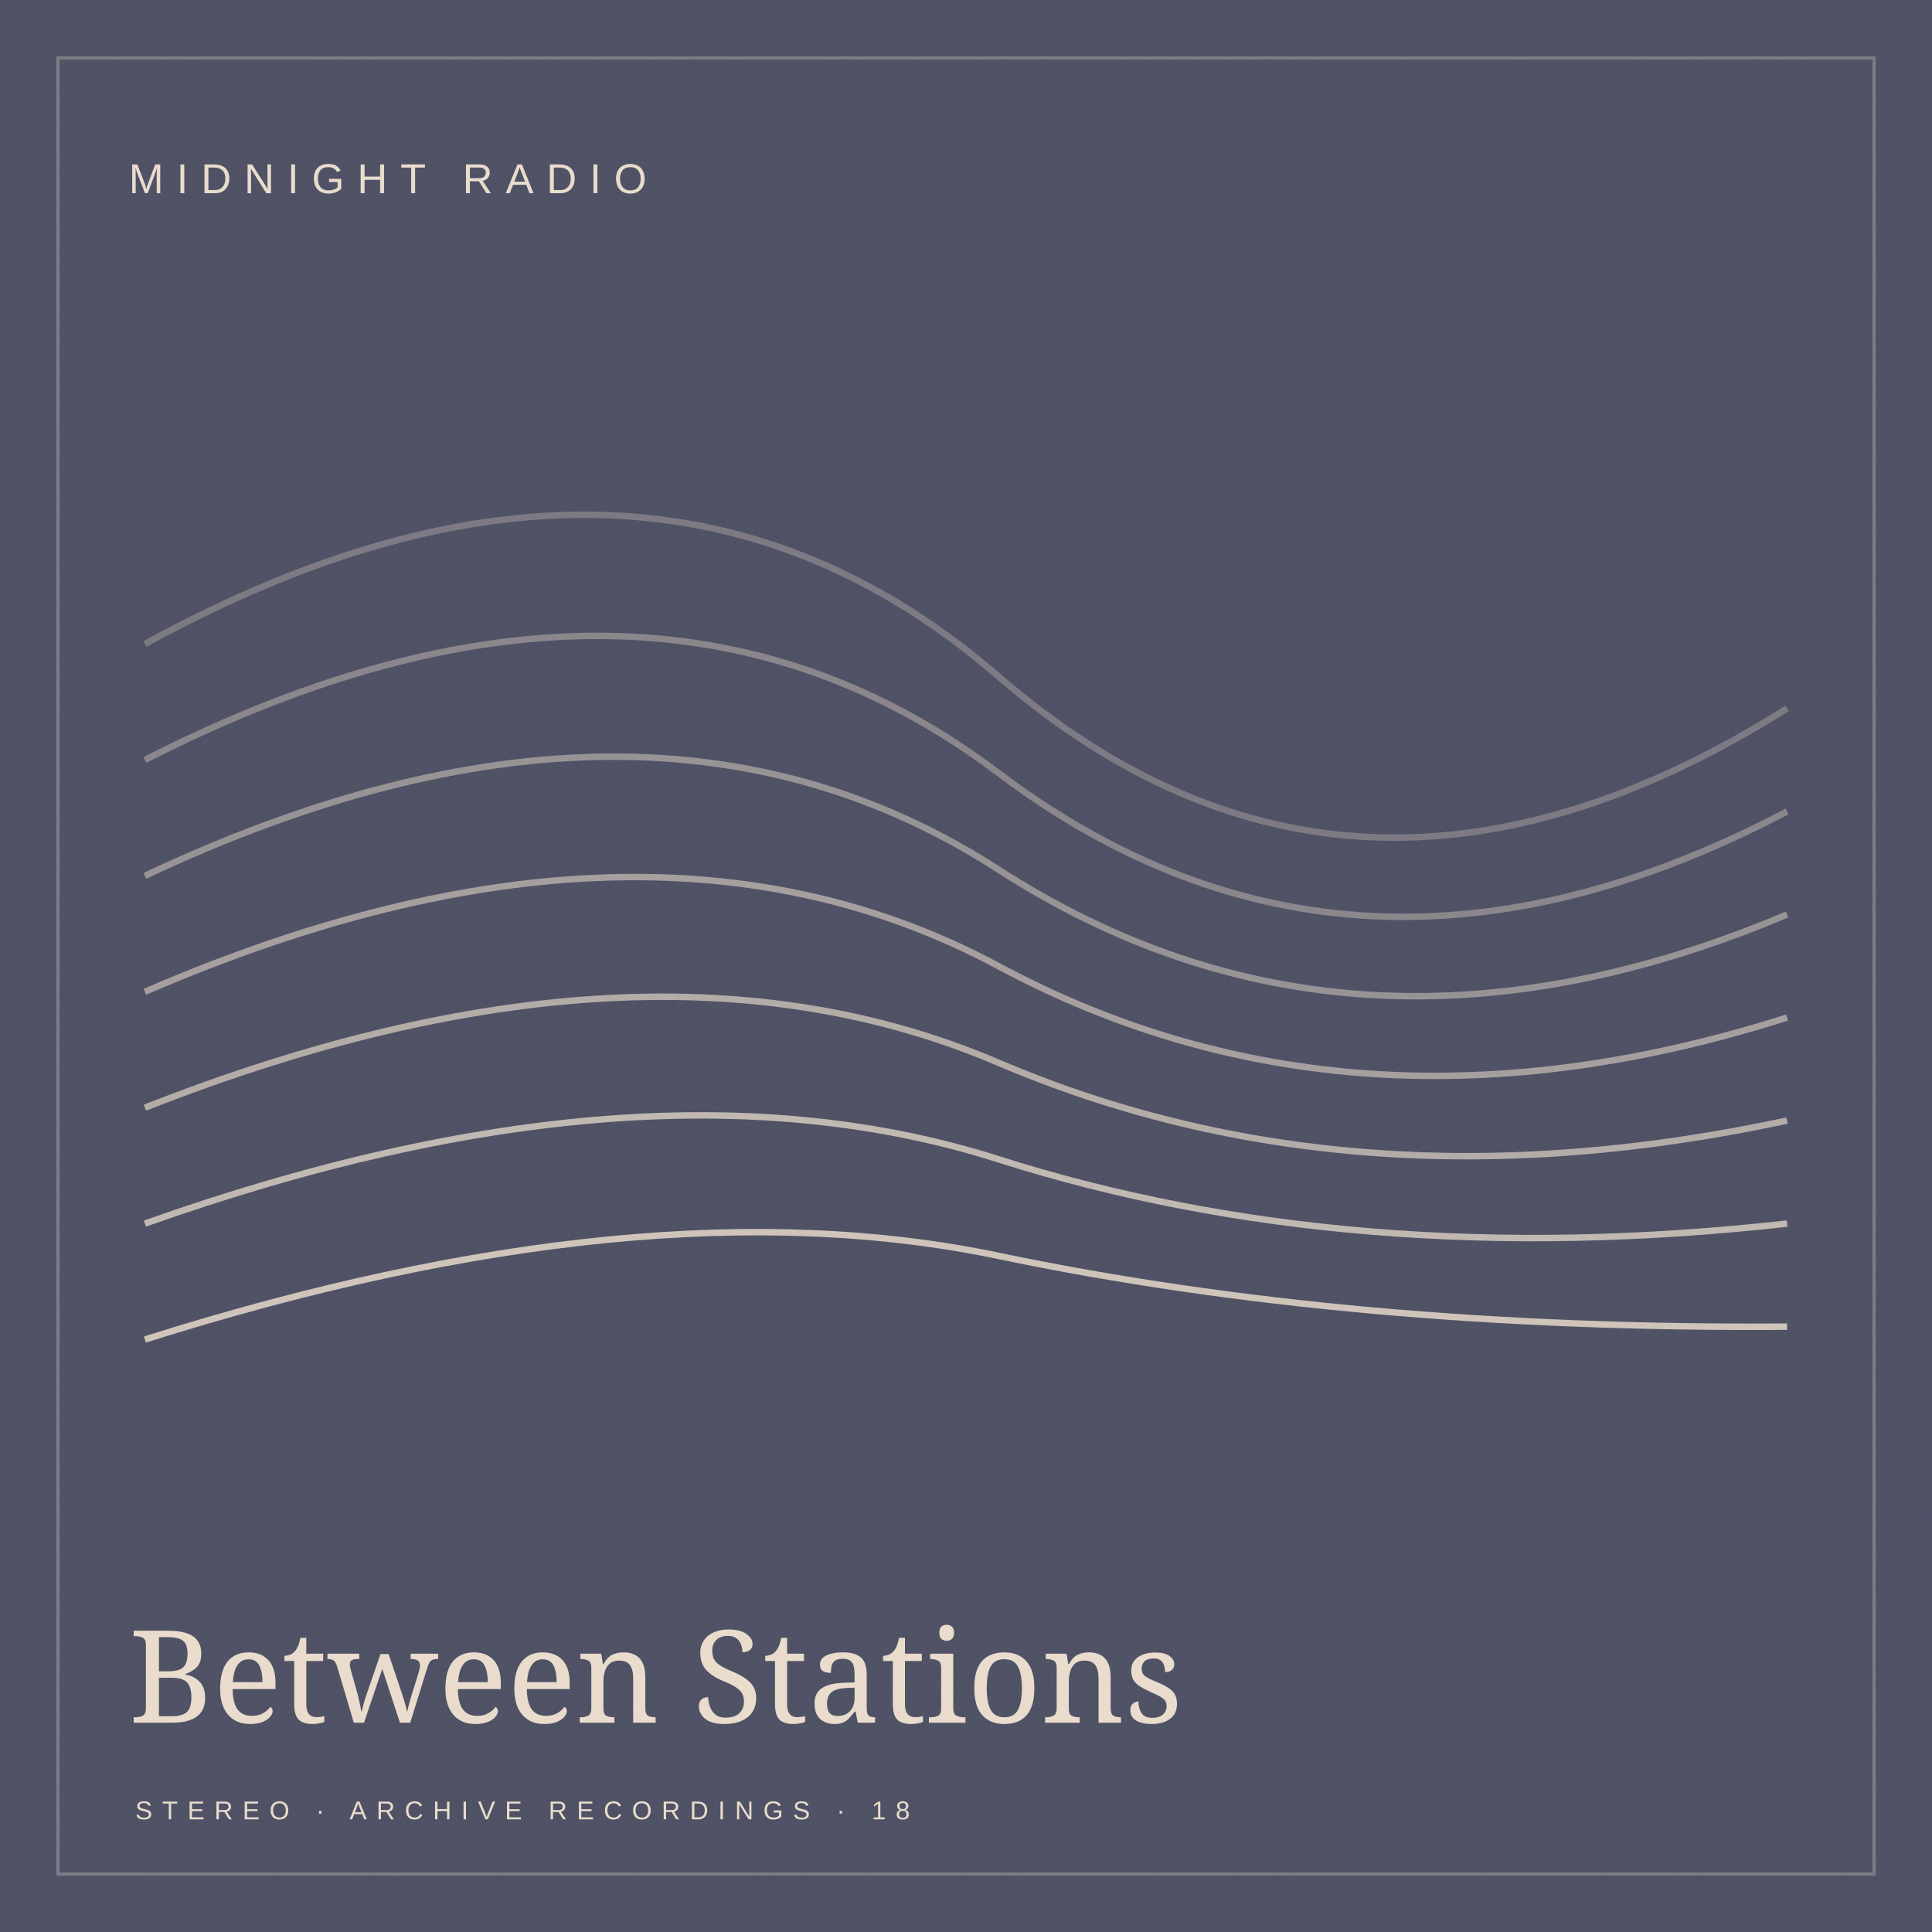
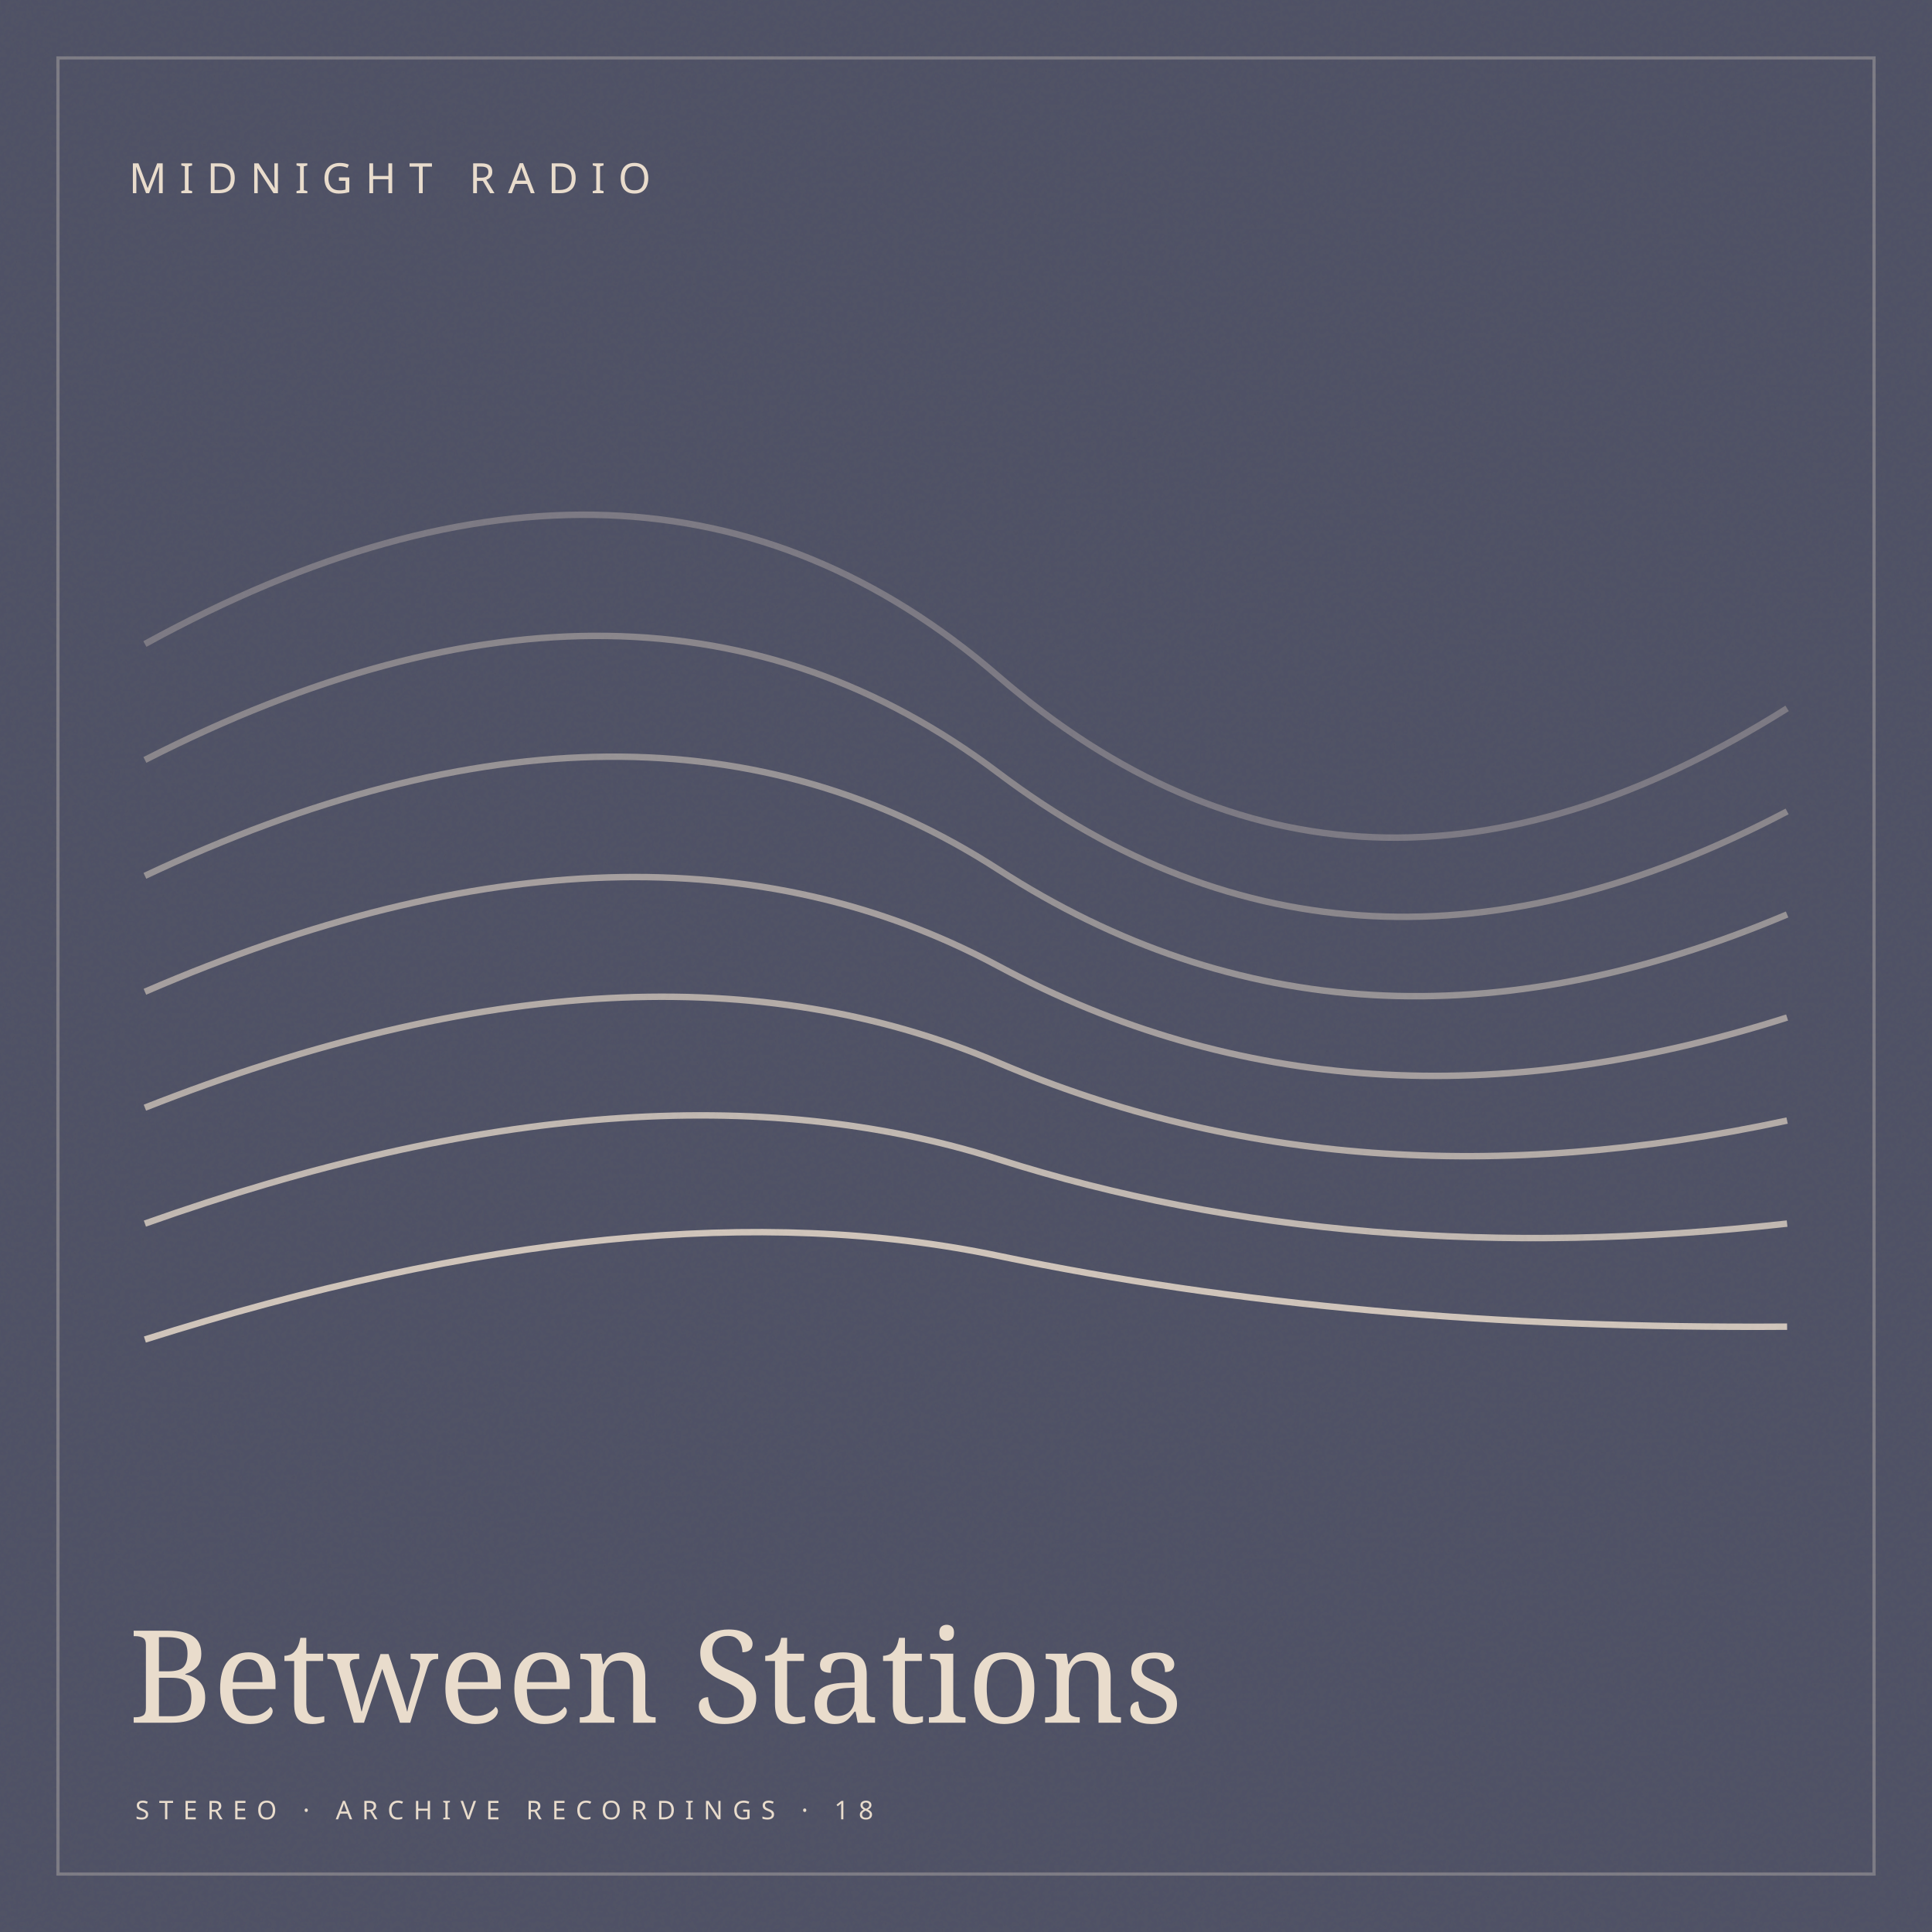
<svg xmlns="http://www.w3.org/2000/svg" width="1000" height="1000" viewBox="0 0 600 600">
  <defs>
    <filter id="grain">
      <feTurbulence type="fractalNoise" baseFrequency=".62" numOctaves="3" stitchTiles="stitch" />
      <feColorMatrix type="saturate" values="0" />
      <feComponentTransfer>
        <feFuncA type="linear" slope=".09" />
      </feComponentTransfer>
      <feBlend in="SourceGraphic" mode="multiply" />
    </filter>
  </defs>
  <rect width="600" height="600" fill="#515366" />
  <g filter="url(#grain)">
    <rect width="600" height="600" fill="#515366" />
    <path d="M45 200Q200 115 310 210T555 220" stroke="#e9dccc" stroke-width="2" fill="none" opacity="0.3" />
    <path d="M45 236Q200 157 310 240T555 252" stroke="#e9dccc" stroke-width="2" fill="none" opacity="0.39" />
    <path d="M45 272Q200 199 310 270T555 284" stroke="#e9dccc" stroke-width="2" fill="none" opacity="0.48" />
    <path d="M45 308Q200 241 310 300T555 316" stroke="#e9dccc" stroke-width="2" fill="none" opacity="0.57" />
    <path d="M45 344Q200 283 310 330T555 348" stroke="#e9dccc" stroke-width="2" fill="none" opacity="0.66" />
    <path d="M45 380Q200 325 310 360T555 380" stroke="#e9dccc" stroke-width="2" fill="none" opacity="0.75" />
    <path d="M45 416Q200 367 310 390T555 412" stroke="#e9dccc" stroke-width="2" fill="none" opacity="0.84" />
  </g>
-   <text x="40" y="60" fill="#e9dccc" font-family="Arial,sans-serif" font-size="13" letter-spacing="4">MIDNIGHT RADIO</text>
-   <text x="40" y="535" fill="#e9dccc" font-family="Georgia,serif" font-size="40">Between Stations</text>
-   <text x="42" y="565" fill="#e9dccc" font-family="Arial,sans-serif" font-size="8" letter-spacing="3">STEREO · ARCHIVE RECORDINGS · 18</text>
+   <text x="40" y="60" fill="#e9dccc" font-family="sans-serif" font-size="13" letter-spacing="4">MIDNIGHT RADIO</text>
+   <text x="40" y="535" fill="#e9dccc" font-family="serif" font-size="40">Between Stations</text>
+   <text x="42" y="565" fill="#e9dccc" font-family="sans-serif" font-size="8" letter-spacing="3">STEREO · ARCHIVE RECORDINGS · 18</text>
  <rect x="18" y="18" width="564" height="564" stroke="#e9dccc" opacity=".3" fill="none" />
</svg>
